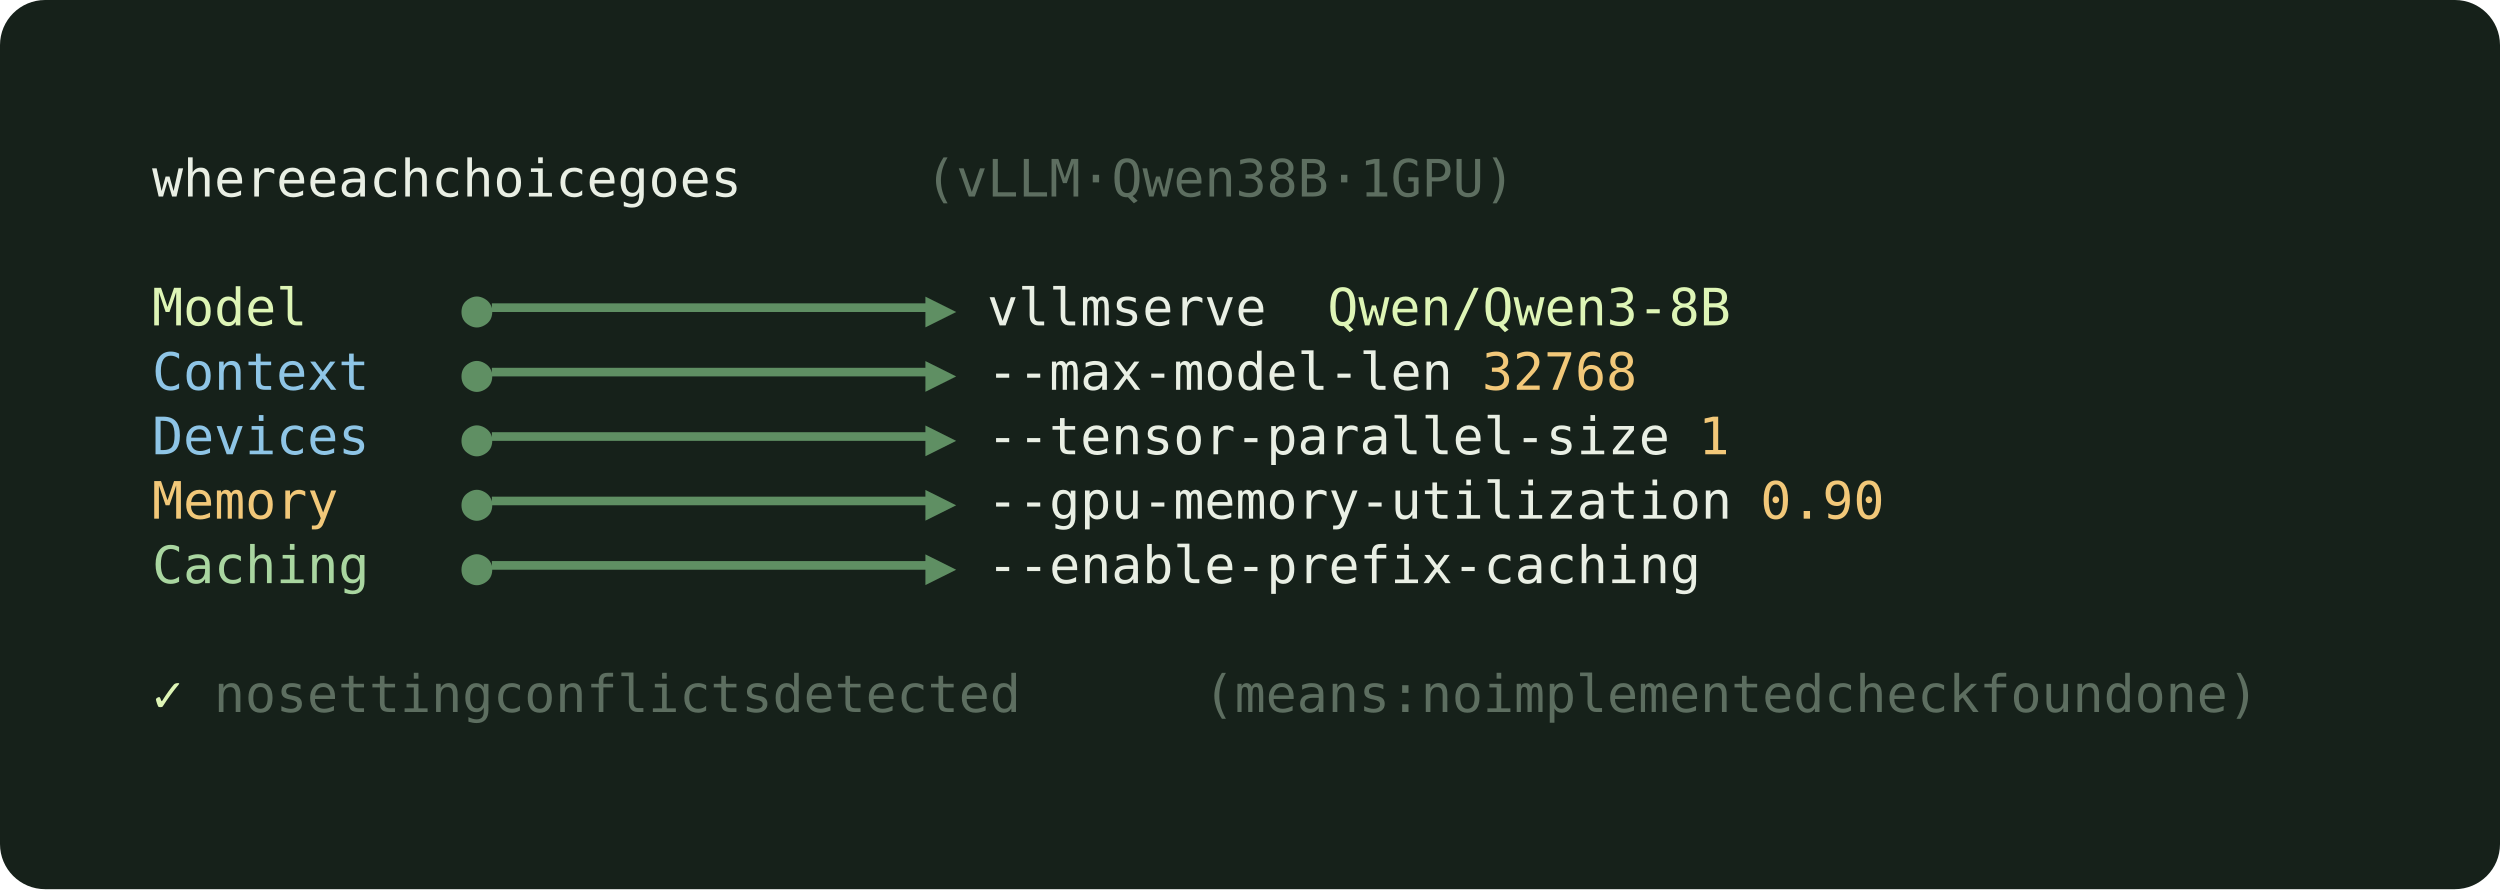
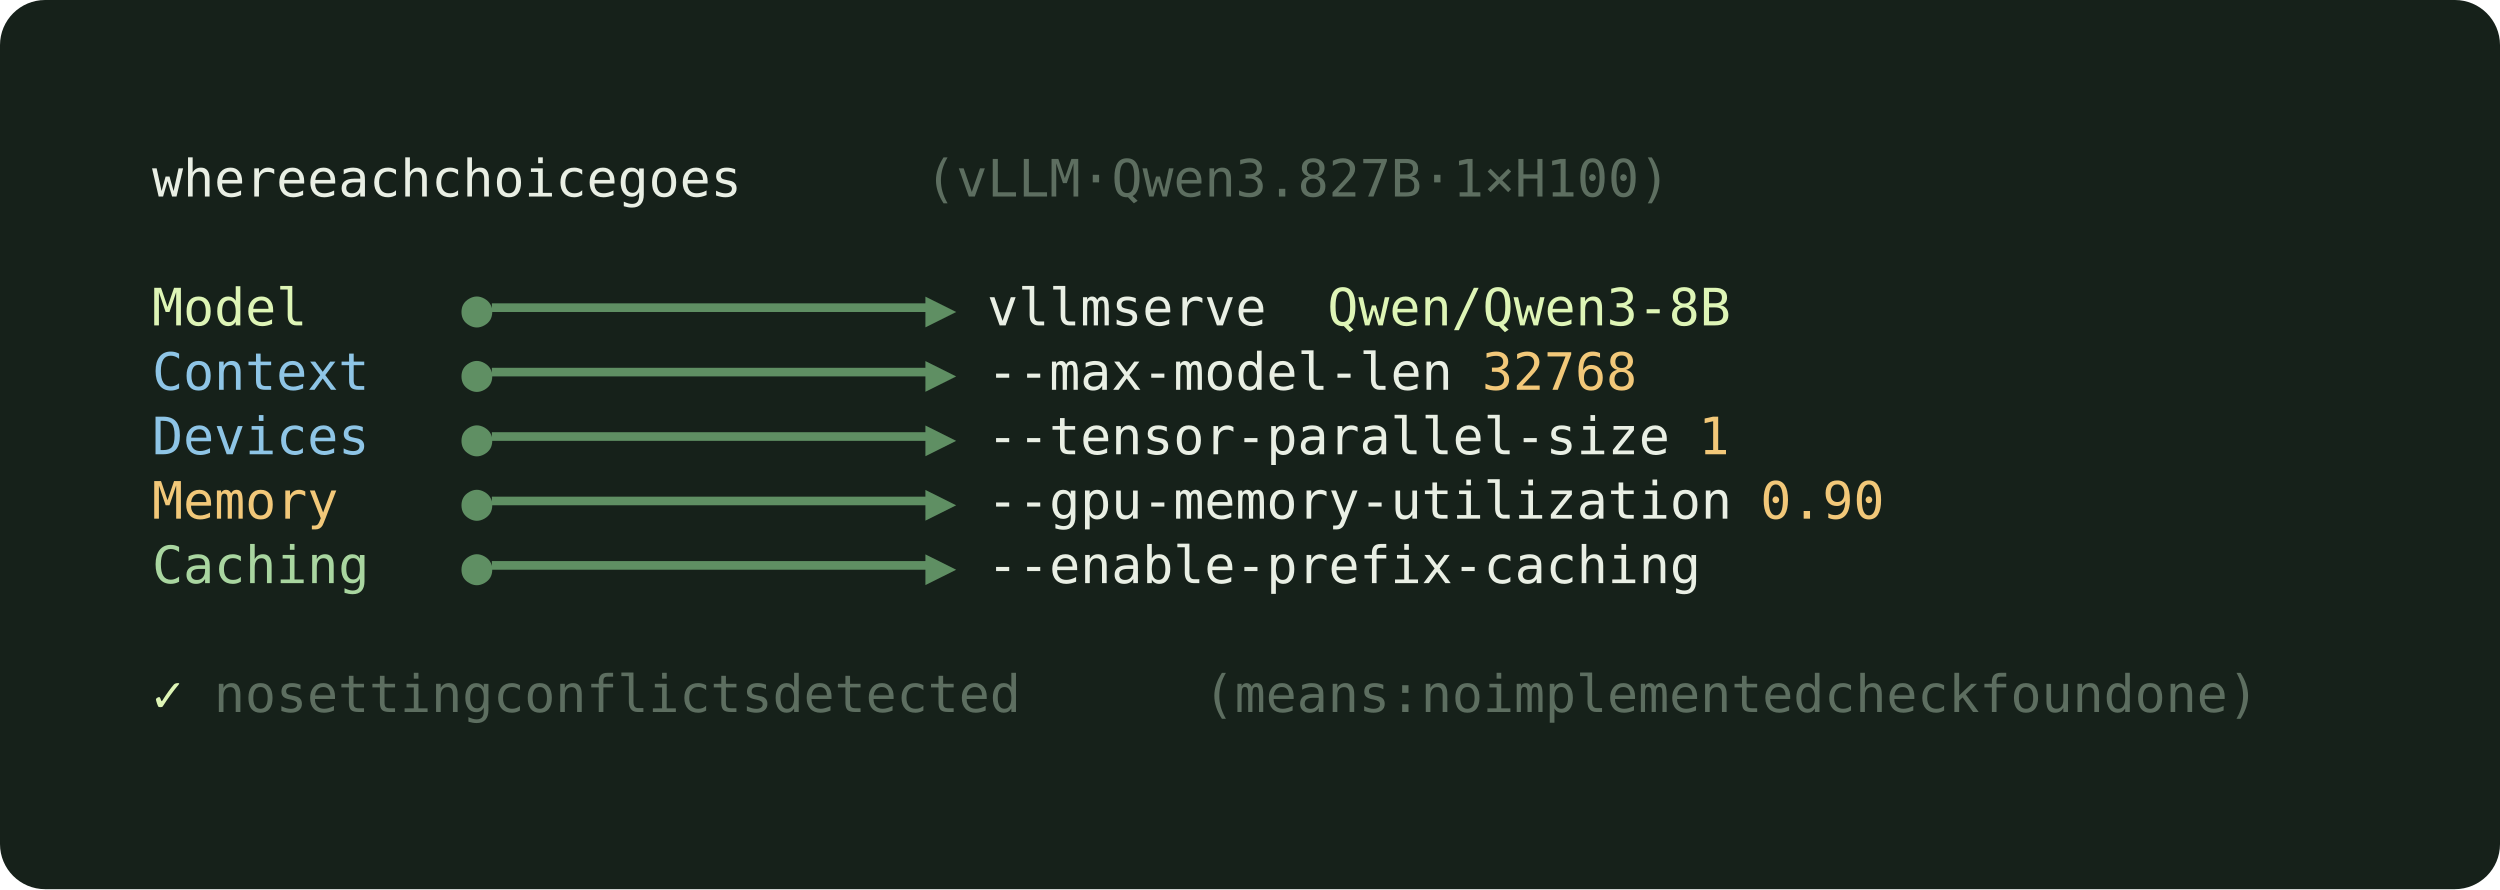
<svg xmlns="http://www.w3.org/2000/svg" width="776" height="276" viewBox="0 0 776 276" role="img" aria-label="Flag map: each setting traced to its command part">
  <rect width="776" height="276" rx="14" fill="#16211a" />
  <g font-family="ui-monospace,SFMono-Regular,Menlo,Consolas,'DejaVu Sans Mono',monospace" font-size="16" xml:space="preserve">
    <text x="47.2 56.8 66.4 76.0 85.6 104.8 114.4 124.0 133.6 152.8 162.4 172.0 181.6 191.2 200.8 220.0 229.6 239.2 248.8" y="61" fill="#e9efe4">whereeachchoicegoes</text>
-     <text x="287.2 296.8 306.4 316.0 325.6 344.8 364.0 373.6 383.2 392.8 402.4 421.6 431.2 450.4 469.6 488.8 498.4 508.0 517.6" y="61" fill="#5d6e60">(vLLM·Qwen38B·1GPU)</text>
+     <text x="287.2 296.8 306.4 316.0 325.6 344.8 364.0 373.6 383.2 392.8 402.4 412.0 421.6 440.8 450.4 460.0 479.2 498.4 517.6 536.8 546.4 556.0 565.6 575.2" y="61" fill="#5d6e60">(vLLM·Qwen3.827B·1×H100)</text>
    <text x="47.2 56.8 66.4 76.0 85.6" y="101" fill="#def5b6">Model</text>
    <text x="143.2 152.8 162.4 172.0 181.6 191.2 200.8 210.4 220.0 229.6 239.2 248.8 258.4 268.0 277.6" y="101" fill="#5f8f63">●━━━━━━━━━━━━━━</text>
    <text x="287.2" y="101" fill="#5f8f63">▶</text>
    <text x="306.4 316.0 325.6 335.2 354.4 364.0 373.6 383.2 392.8" y="101" fill="#e9efe4">vllmserve</text>
    <text x="412.0 421.6 431.2 440.8 450.4 460.0 469.6 479.2 488.8 498.4 508.0 517.6 527.2" y="101" fill="#def5b6">Qwen/Qwen3-8B</text>
    <text x="47.2 56.8 66.4 76.0 85.6 95.2 104.8" y="121" fill="#8ec5e6">Context</text>
    <text x="143.2 152.8 162.4 172.0 181.6 191.2 200.8 210.4 220.0 229.6 239.2 248.8 258.4 268.0 277.6" y="121" fill="#5f8f63">●━━━━━━━━━━━━━━</text>
    <text x="287.2" y="121" fill="#5f8f63">▶</text>
    <text x="306.4 316.0 325.6 335.2 344.8 354.4 364.0 373.6 383.2 392.8 402.4 412.0 421.6 431.2 440.8" y="121" fill="#e9efe4">--max-model-len</text>
    <text x="460.0 469.6 479.2 488.8 498.4" y="121" fill="#f2c879">32768</text>
    <text x="47.2 56.8 66.4 76.0 85.6 95.2 104.8" y="141" fill="#8ec5e6">Devices</text>
    <text x="143.2 152.8 162.4 172.0 181.6 191.2 200.8 210.4 220.0 229.6 239.2 248.8 258.4 268.0 277.6" y="141" fill="#5f8f63">●━━━━━━━━━━━━━━</text>
    <text x="287.2" y="141" fill="#5f8f63">▶</text>
    <text x="306.4 316.0 325.6 335.2 344.8 354.4 364.0 373.6 383.2 392.8 402.4 412.0 421.6 431.2 440.8 450.4 460.0 469.6 479.2 488.8 498.4 508.0" y="141" fill="#e9efe4">--tensor-parallel-size</text>
    <text x="527.2" y="141" fill="#f2c879">1</text>
    <text x="47.2 56.8 66.4 76.0 85.6 95.2" y="161" fill="#f2c879">Memory</text>
    <text x="143.2 152.8 162.4 172.0 181.6 191.2 200.8 210.4 220.0 229.6 239.2 248.8 258.4 268.0 277.6" y="161" fill="#5f8f63">●━━━━━━━━━━━━━━</text>
    <text x="287.2" y="161" fill="#5f8f63">▶</text>
    <text x="306.4 316.0 325.6 335.2 344.8 354.4 364.0 373.6 383.2 392.8 402.4 412.0 421.6 431.2 440.8 450.4 460.0 469.6 479.2 488.8 498.4 508.0 517.6 527.2" y="161" fill="#e9efe4">--gpu-memory-utilization</text>
    <text x="546.4 556.0 565.6 575.2" y="161" fill="#f2c879">0.90</text>
    <text x="47.2 56.8 66.4 76.0 85.6 95.2 104.8" y="181" fill="#a9d6a0">Caching</text>
    <text x="143.2 152.8 162.4 172.0 181.6 191.2 200.8 210.4 220.0 229.6 239.2 248.8 258.4 268.0 277.6" y="181" fill="#5f8f63">●━━━━━━━━━━━━━━</text>
    <text x="287.2" y="181" fill="#5f8f63">▶</text>
    <text x="306.4 316.0 325.6 335.2 344.8 354.4 364.0 373.6 383.2 392.8 402.4 412.0 421.6 431.2 440.8 450.4 460.0 469.6 479.2 488.8 498.4 508.0 517.6" y="181" fill="#e9efe4">--enable-prefix-caching</text>
    <text x="47.2" y="221" fill="#def5b6">✓</text>
    <text x="66.4 76.0 95.2 104.8 114.4 124.0 133.6 143.2 152.8 172.0 181.6 191.2 200.8 210.4 220.0 229.6 239.2 248.8 268.0 277.6 287.2 296.8 306.4 316.0 325.6 335.2" y="221" fill="#5d6e60">nosettingconflictsdetected</text>
    <text x="373.6 383.2 392.8 402.4 412.0 421.6 431.2 450.4 460.0 479.2 488.8 498.4 508.0 517.6 527.2 536.8 546.4 556.0 565.6 575.2 594.4 604.0 613.6 623.2 632.8 652.0 661.6 671.2 680.8 690.4 709.6 719.2 728.8 738.4" y="221" fill="#5d6e60">(means:noimplementedcheckfoundone)</text>
  </g>
</svg>
